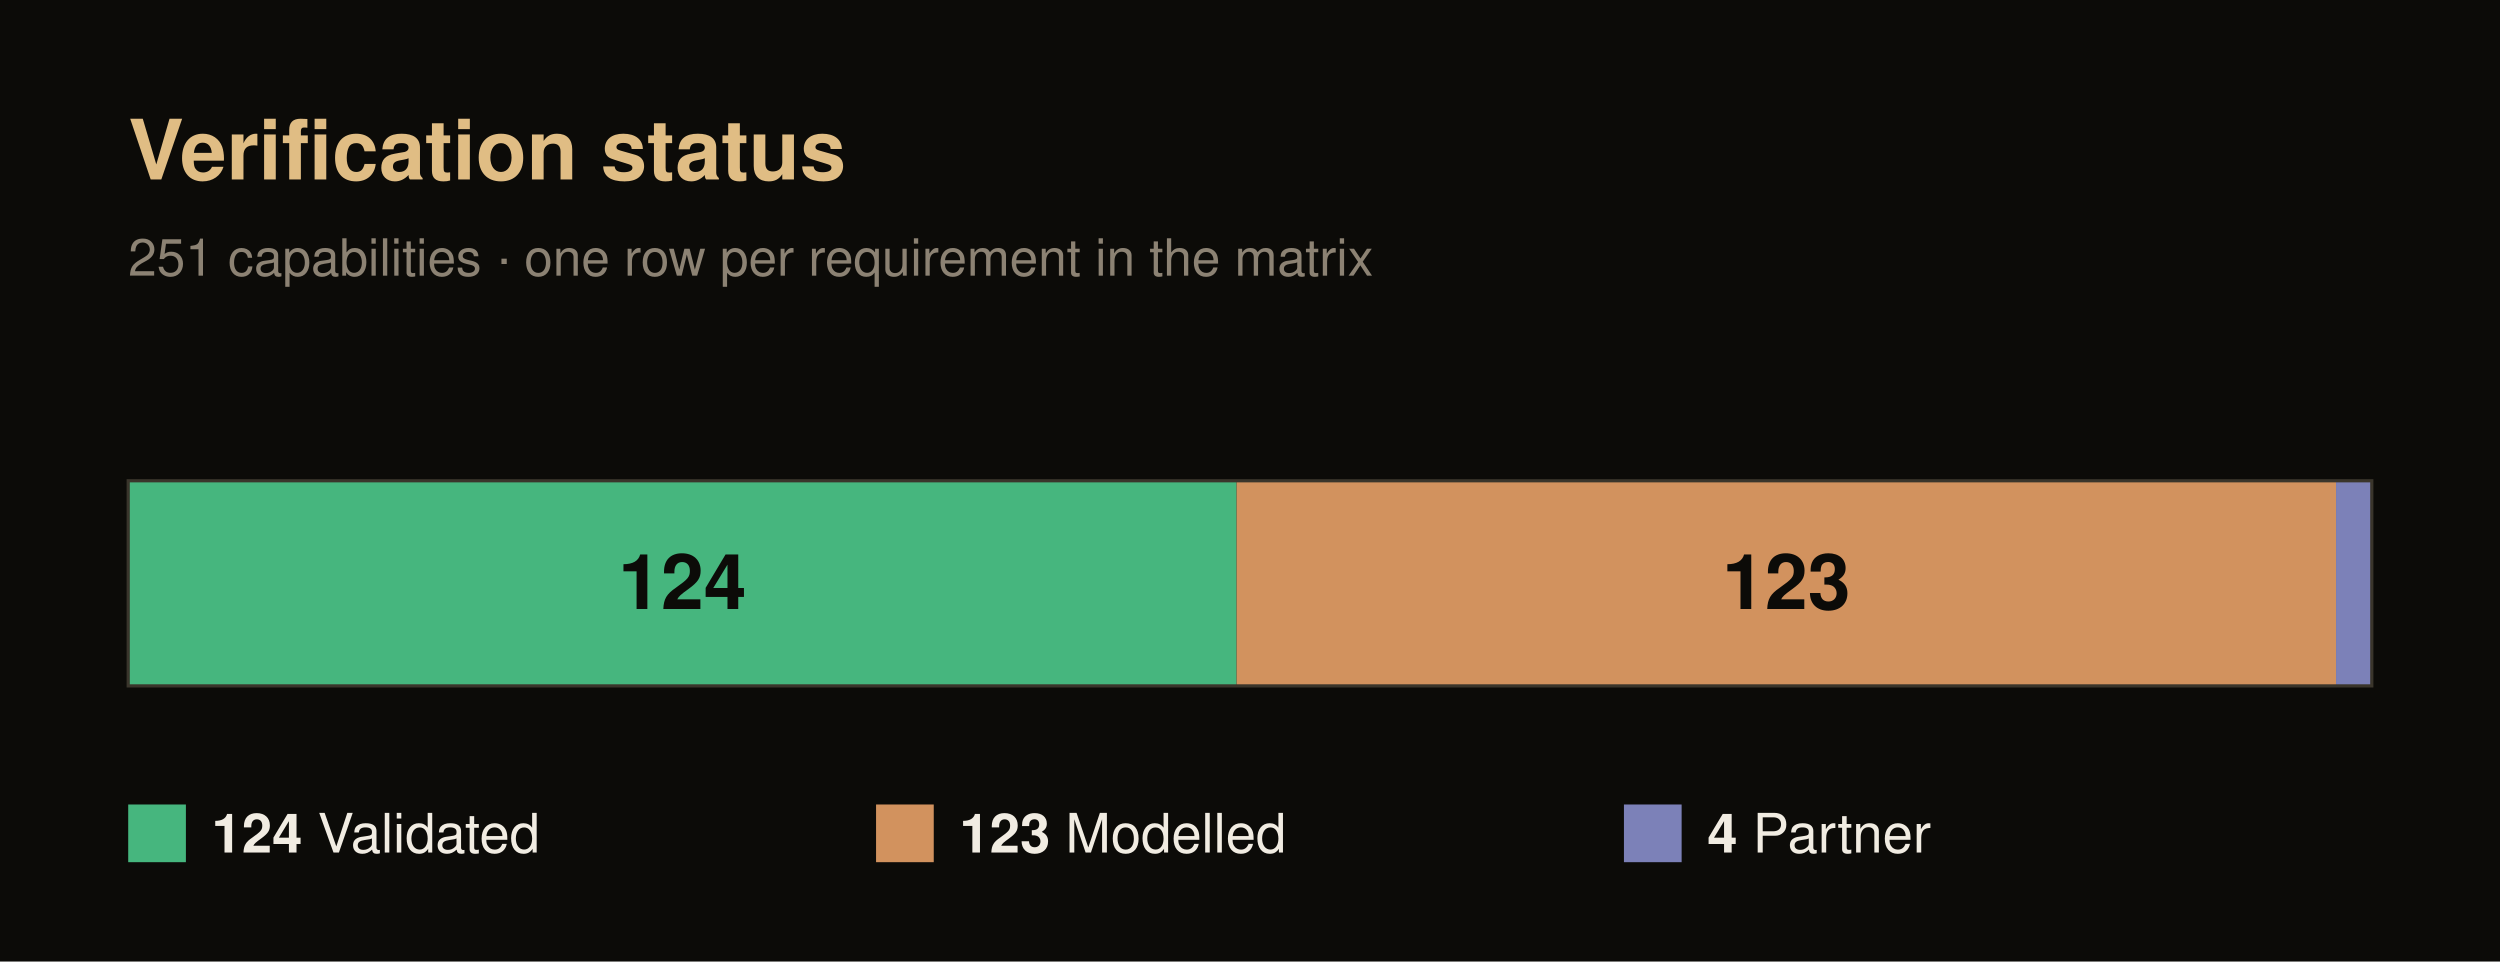
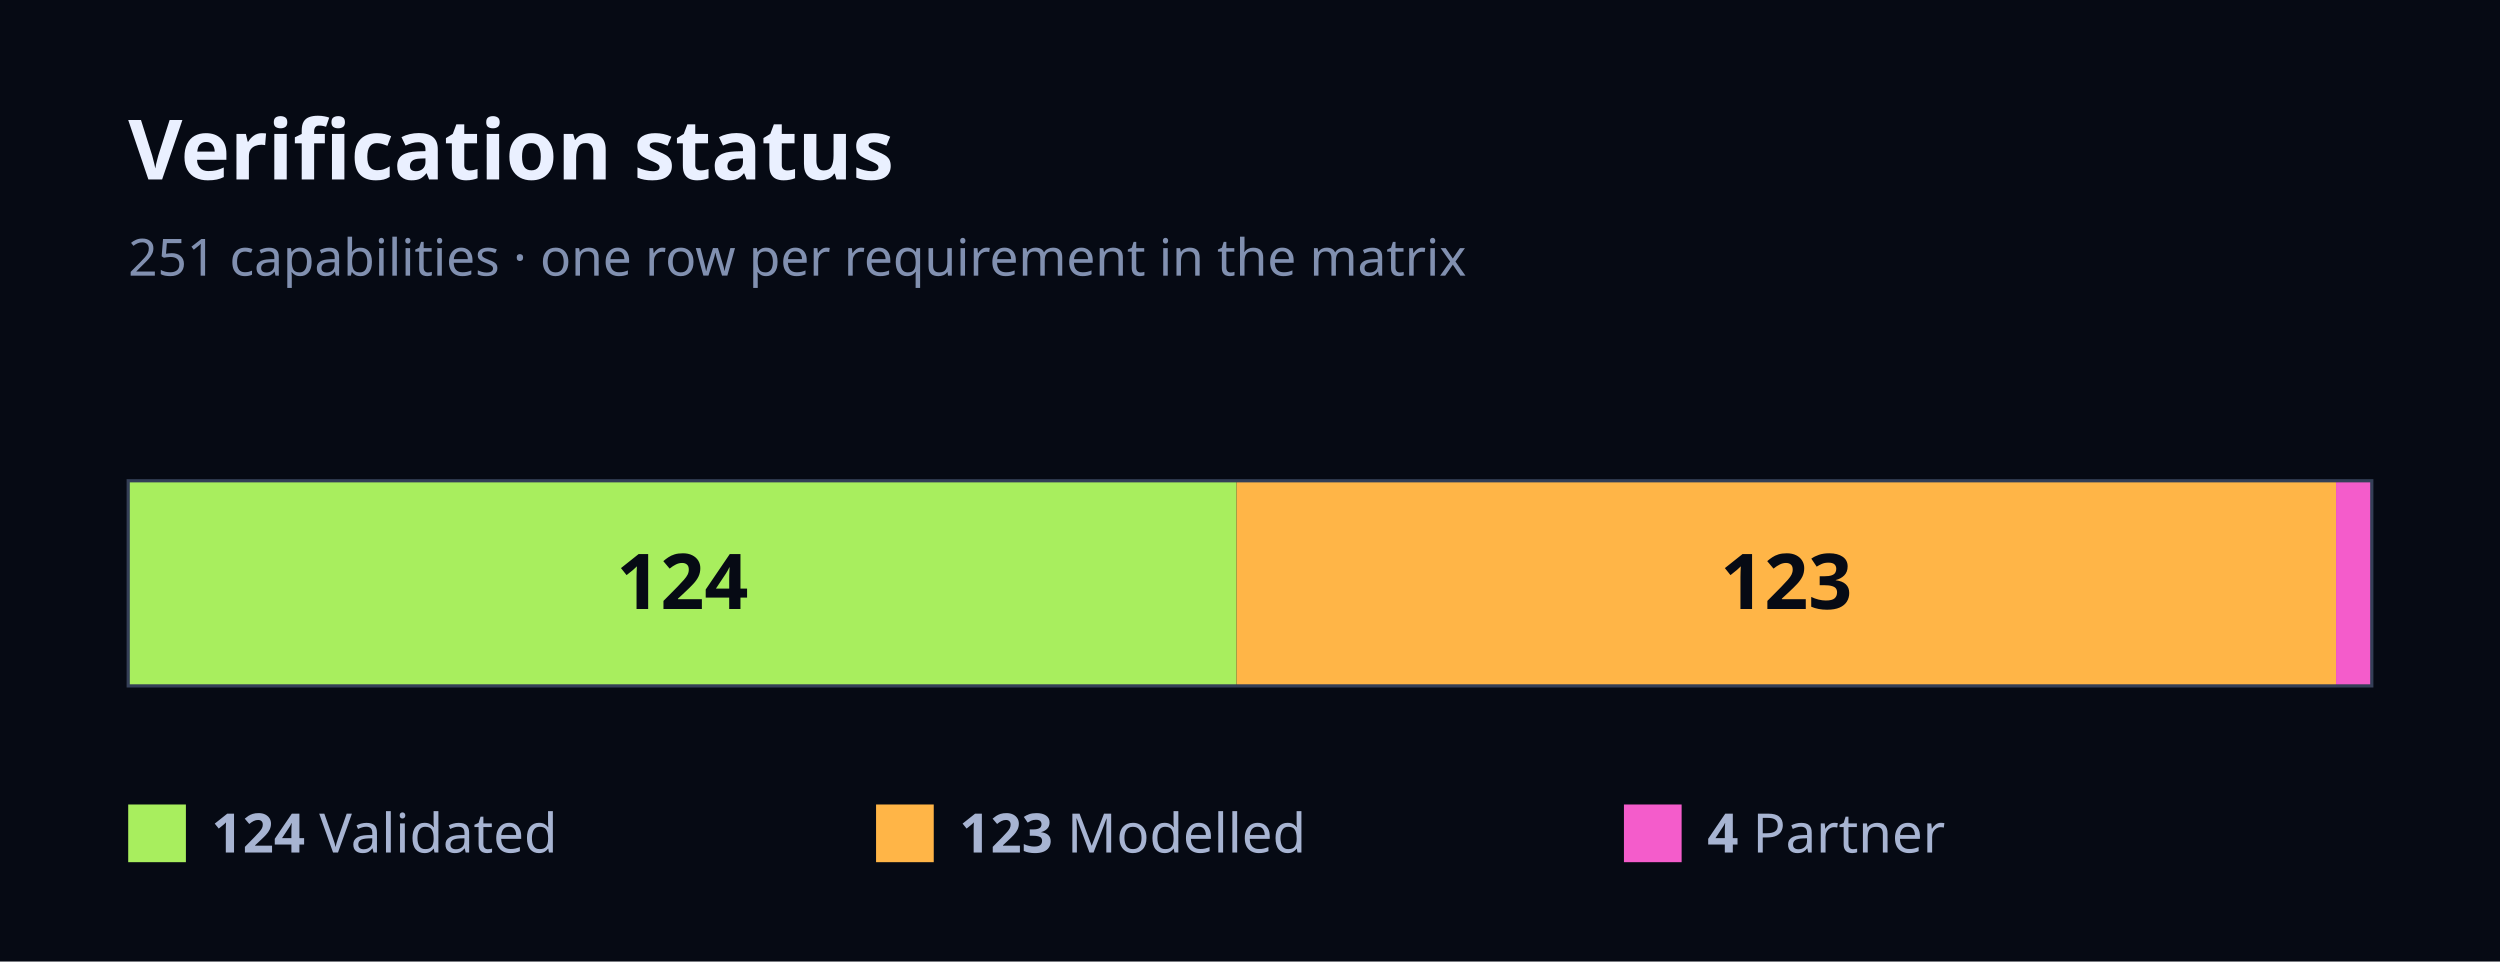
- <svg xmlns="http://www.w3.org/2000/svg" width="780" height="300" viewBox="0 0 780 300" font-family="Helvetica, Arial, sans-serif">
-   <rect x="0" y="0" width="780" height="300" fill="#0c0b08" />
-   <text x="40" y="56" font-size="26" font-weight="700" fill="#e0bd84">Verification status</text>
-   <text x="40" y="86" font-size="16" fill="#8c8273">251 capabilities · one row per requirement in the matrix</text>
-   <rect x="40" y="150" width="345.82" height="64" fill="#46b67e" />
-   <text x="212.91" y="190" font-size="24" font-weight="700" fill="#0c0b08" text-anchor="middle">124</text>
-   <rect x="385.82" y="150" width="343.03" height="64" fill="#d2925e" />
-   <text x="557.33" y="190" font-size="24" font-weight="700" fill="#0c0b08" text-anchor="middle">123</text>
-   <rect x="728.84" y="150" width="11.16" height="64" fill="#7c81b8" />
-   <rect x="40" y="150" width="700" height="64" fill="none" stroke="#3a352b" stroke-width="1" />
-   <rect x="40" y="251" width="18" height="18" fill="#46b67e" />
-   <text x="66" y="266" font-size="17" fill="#f1ece2">
+ <svg xmlns="http://www.w3.org/2000/svg" width="780" height="300" viewBox="0 0 780 300" font-family="Geist, ui-sans-serif, system-ui, sans-serif">
+   <rect x="0" y="0" width="780" height="300" fill="#060A14" />
+   <text x="40" y="56" font-size="26" font-weight="700" fill="#EAF0FF">Verification status</text>
+   <text x="40" y="86" font-size="16" fill="#8190B0">251 capabilities · one row per requirement in the matrix</text>
+   <rect x="40" y="150" width="345.82" height="64" fill="#A8EE5E" />
+   <text x="212.91" y="190" font-size="24" font-weight="700" fill="#060A14" text-anchor="middle">124</text>
+   <rect x="385.82" y="150" width="343.03" height="64" fill="#FFB547" />
+   <text x="557.33" y="190" font-size="24" font-weight="700" fill="#060A14" text-anchor="middle">123</text>
+   <rect x="728.84" y="150" width="11.16" height="64" fill="#F45CCB" />
+   <rect x="40" y="150" width="700" height="64" fill="none" stroke="#343F57" stroke-width="1" />
+   <rect x="40" y="251" width="18" height="18" fill="#A8EE5E" />
+   <text x="66" y="266" font-size="17" fill="#A7B4D2">
    <tspan font-weight="700">124</tspan> Validated</text>
-   <rect x="273.33" y="251" width="18" height="18" fill="#d2925e" />
-   <text x="299.33" y="266" font-size="17" fill="#f1ece2">
+   <rect x="273.33" y="251" width="18" height="18" fill="#FFB547" />
+   <text x="299.33" y="266" font-size="17" fill="#A7B4D2">
    <tspan font-weight="700">123</tspan> Modelled</text>
-   <rect x="506.67" y="251" width="18" height="18" fill="#7c81b8" />
-   <text x="532.67" y="266" font-size="17" fill="#f1ece2">
+   <rect x="506.67" y="251" width="18" height="18" fill="#F45CCB" />
+   <text x="532.67" y="266" font-size="17" fill="#A7B4D2">
    <tspan font-weight="700">4</tspan> Partner</text>
</svg>
